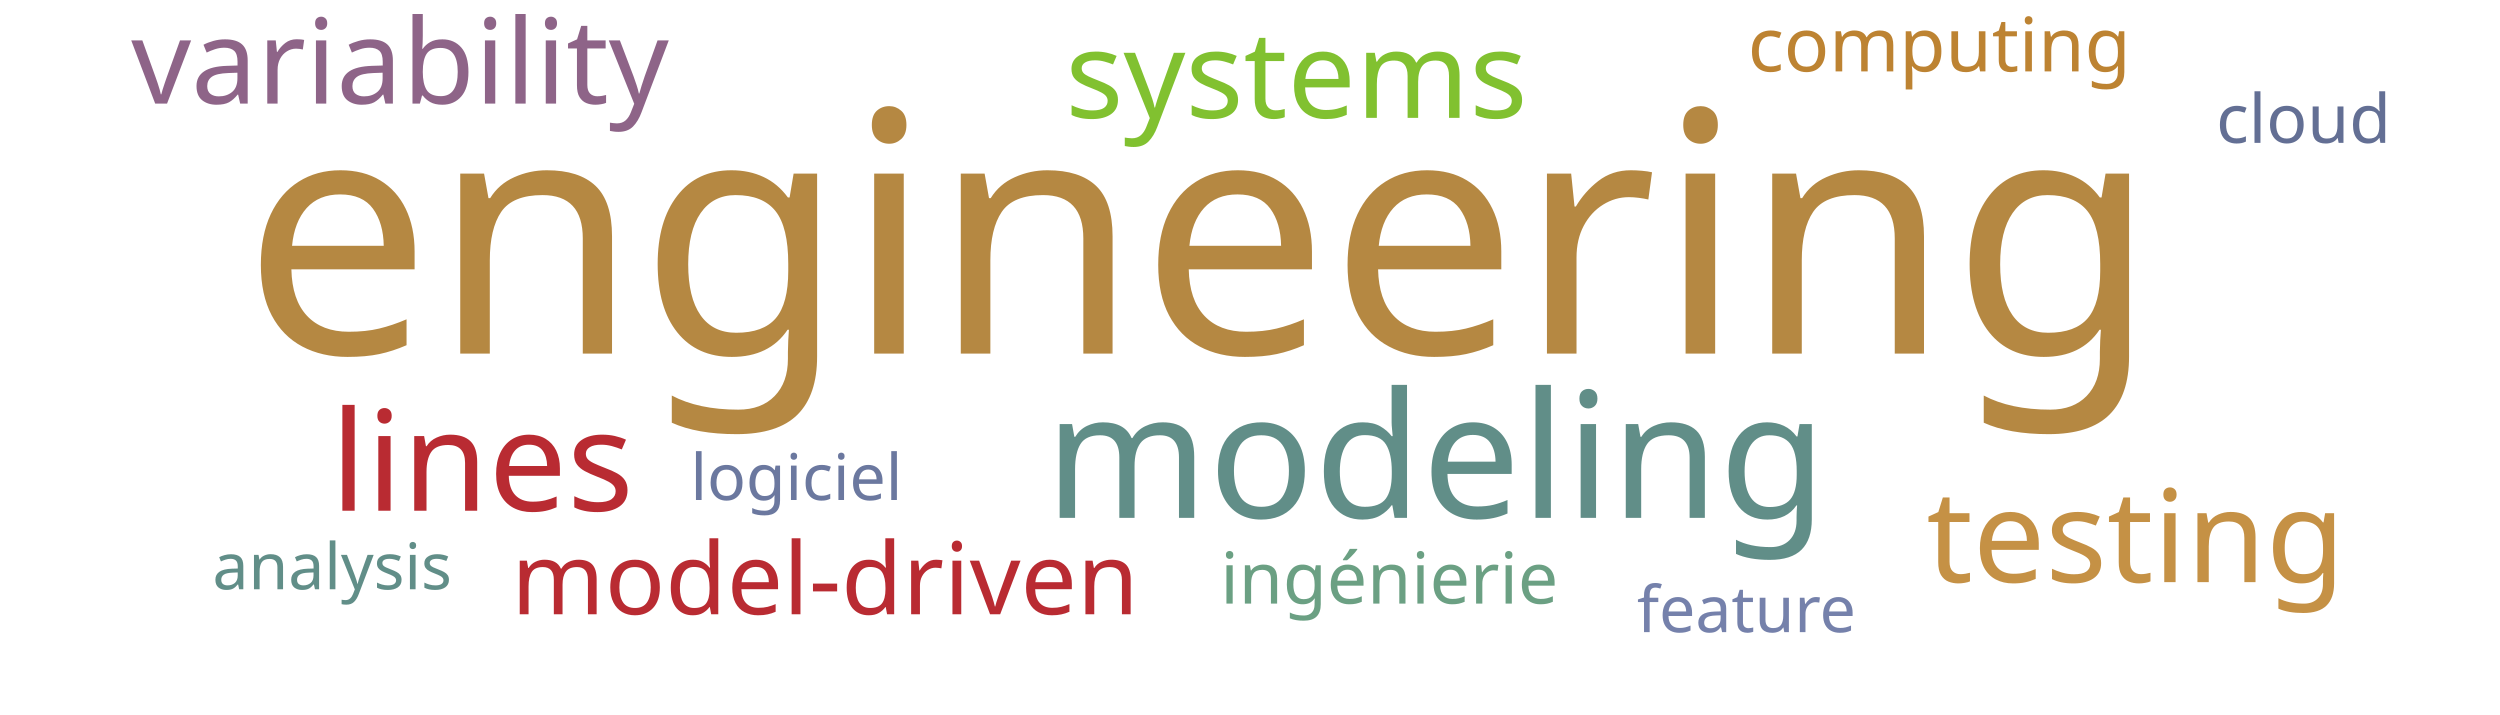
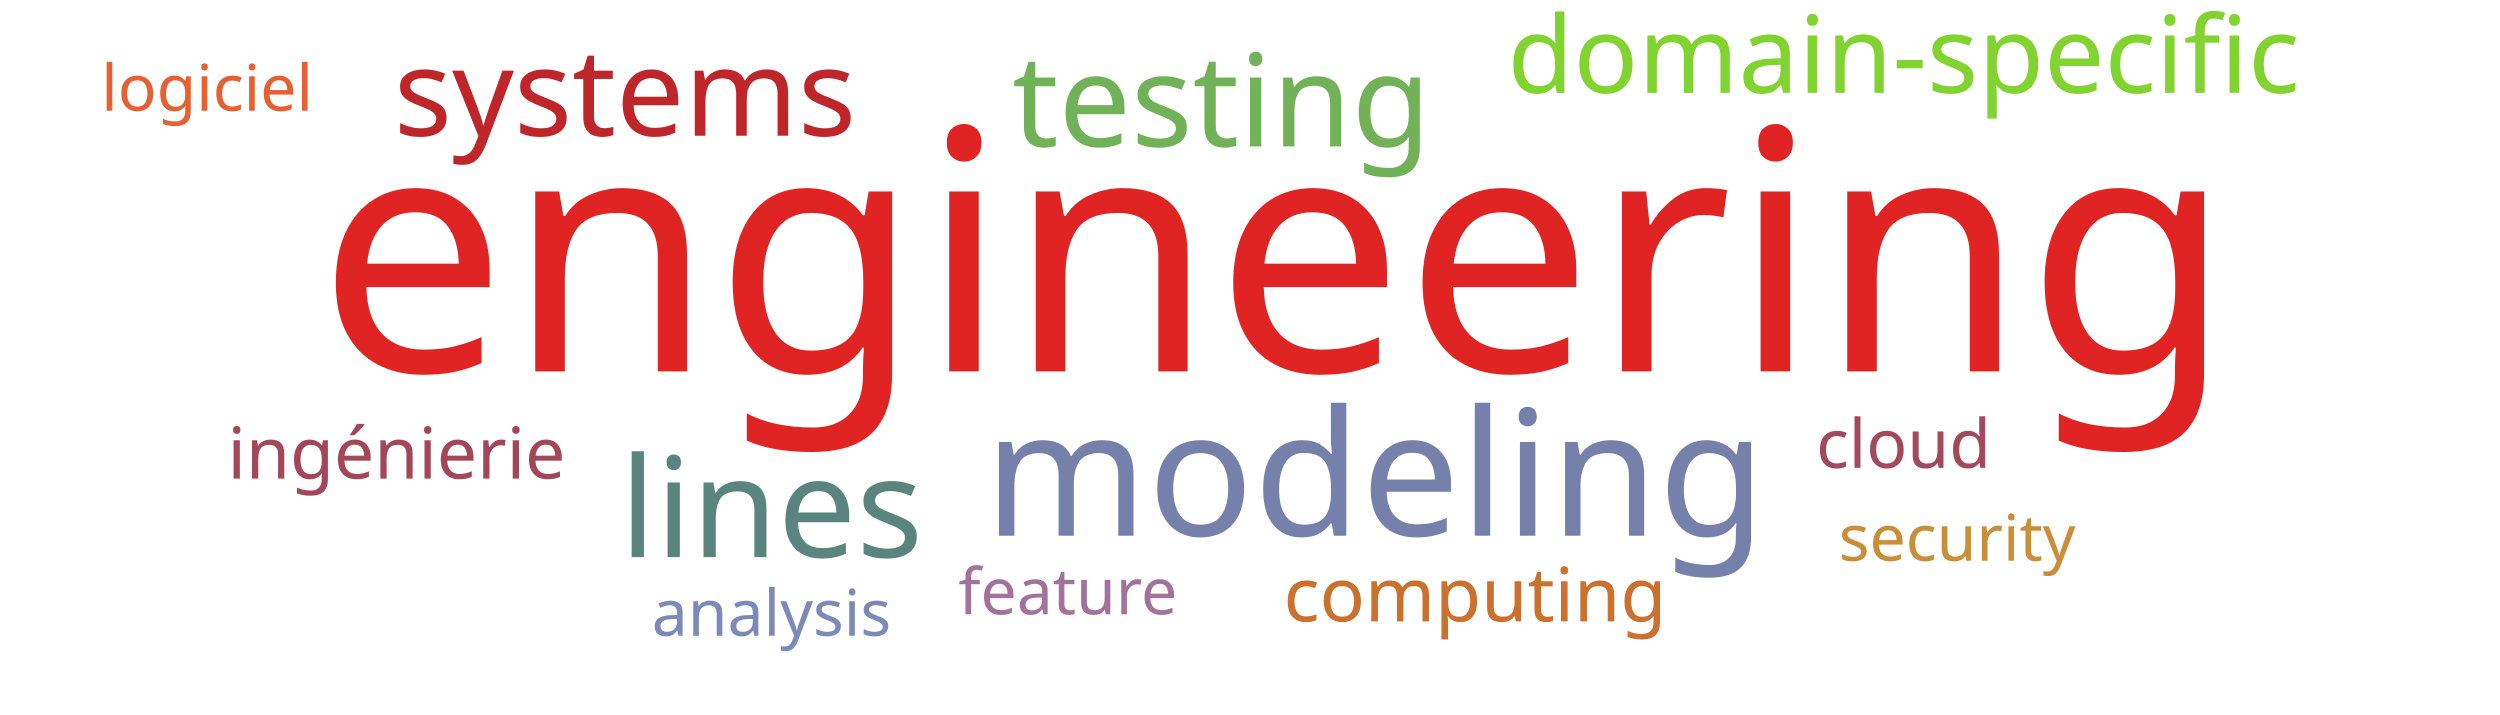
<svg xmlns="http://www.w3.org/2000/svg" width="700" height="200">
  <g transform="translate(350, 100)">
-     <text text-anchor="middle" style="font-family: Impact; font-size: 94px; fill: #b58842" transform="translate(-14,-1)rotate(0)">engineering</text>
-     <text text-anchor="middle" style="font-family: Impact; font-size: 49px; fill: #618e88" transform="translate(52,45)rotate(0)">modeling</text>
-     <text text-anchor="middle" style="font-family: Impact; font-size: 39px; fill: #b92b32" transform="translate(-215,43)rotate(0)">lines</text>
-     <text text-anchor="middle" style="font-family: Impact; font-size: 36px; fill: #c59145" transform="translate(248,63)rotate(0)">testing</text>
-     <text text-anchor="middle" style="font-family: Impact; font-size: 34px; fill: #81c130" transform="translate(13,-67)rotate(0)">systems</text>
-     <text text-anchor="middle" style="font-family: Impact; font-size: 33px; fill: #8e6488" transform="translate(-238,-71)rotate(0)">variability</text>
-     <text text-anchor="middle" style="font-family: Impact; font-size: 28px; fill: #b92b32" transform="translate(-119,72)rotate(0)">model-driven</text>
-     <text text-anchor="middle" style="font-family: Impact; font-size: 21px; fill: #bd8332" transform="translate(193,-80)rotate(0)">computing</text>
-     <text text-anchor="middle" style="font-family: Impact; font-size: 20px; fill: #6ba083" transform="translate(39,69)rotate(0)">ingénierie</text>
-     <text text-anchor="middle" style="font-family: Impact; font-size: 19px; fill: #636f94" transform="translate(295,-60)rotate(0)">cloud</text>
-     <text text-anchor="middle" style="font-family: Impact; font-size: 18px; fill: #6b789f" transform="translate(-127,40)rotate(0)">logiciel</text>
-     <text text-anchor="middle" style="font-family: Impact; font-size: 18px; fill: #7581ab" transform="translate(139,77)rotate(0)">feature</text>
-     <text text-anchor="middle" style="font-family: Impact; font-size: 18px; fill: #618e88" transform="translate(-257,65)rotate(0)">analysis</text>
+     <text text-anchor="middle" style="font-family: Impact; font-size: 94px; fill: #e02424" transform="translate(7,4)rotate(0)">engineering</text>
+     <text text-anchor="middle" style="font-family: Impact; font-size: 49px; fill: #7581ab" transform="translate(35,50)rotate(0)">modeling</text>
+     <text text-anchor="middle" style="font-family: Impact; font-size: 39px; fill: #5a847e" transform="translate(-134,56)rotate(0)">lines</text>
+     <text text-anchor="middle" style="font-family: Impact; font-size: 36px; fill: #71b258" transform="translate(-8,-59)rotate(0)">testing</text>
+     <text text-anchor="middle" style="font-family: Impact; font-size: 34px; fill: #bf262a" transform="translate(-175,-62)rotate(0)">systems</text>
+     <text text-anchor="middle" style="font-family: Impact; font-size: 30px; fill: #81d32f" transform="translate(183,-74)rotate(0)">domain-specific</text>
+     <text text-anchor="middle" style="font-family: Impact; font-size: 21px; fill: #cb702d" transform="translate(63,74)rotate(0)">computing</text>
+     <text text-anchor="middle" style="font-family: Impact; font-size: 20px; fill: #a4465a" transform="translate(-239,34)rotate(0)">ingénierie</text>
+     <text text-anchor="middle" style="font-family: Impact; font-size: 19px; fill: #a3495e" transform="translate(183,31)rotate(0)">cloud</text>
+     <text text-anchor="middle" style="font-family: Impact; font-size: 18px; fill: #e76032" transform="translate(-292,-69)rotate(0)">logiciel</text>
+     <text text-anchor="middle" style="font-family: Impact; font-size: 18px; fill: #a2729c" transform="translate(-51,72)rotate(0)">feature</text>
+     <text text-anchor="middle" style="font-family: Impact; font-size: 18px; fill: #7d89b7" transform="translate(-134,78)rotate(0)">analysis</text>
+     <text text-anchor="middle" style="font-family: Impact; font-size: 18px; fill: #ca8e38" transform="translate(198,57)rotate(0)">security</text>
  </g>
</svg>
